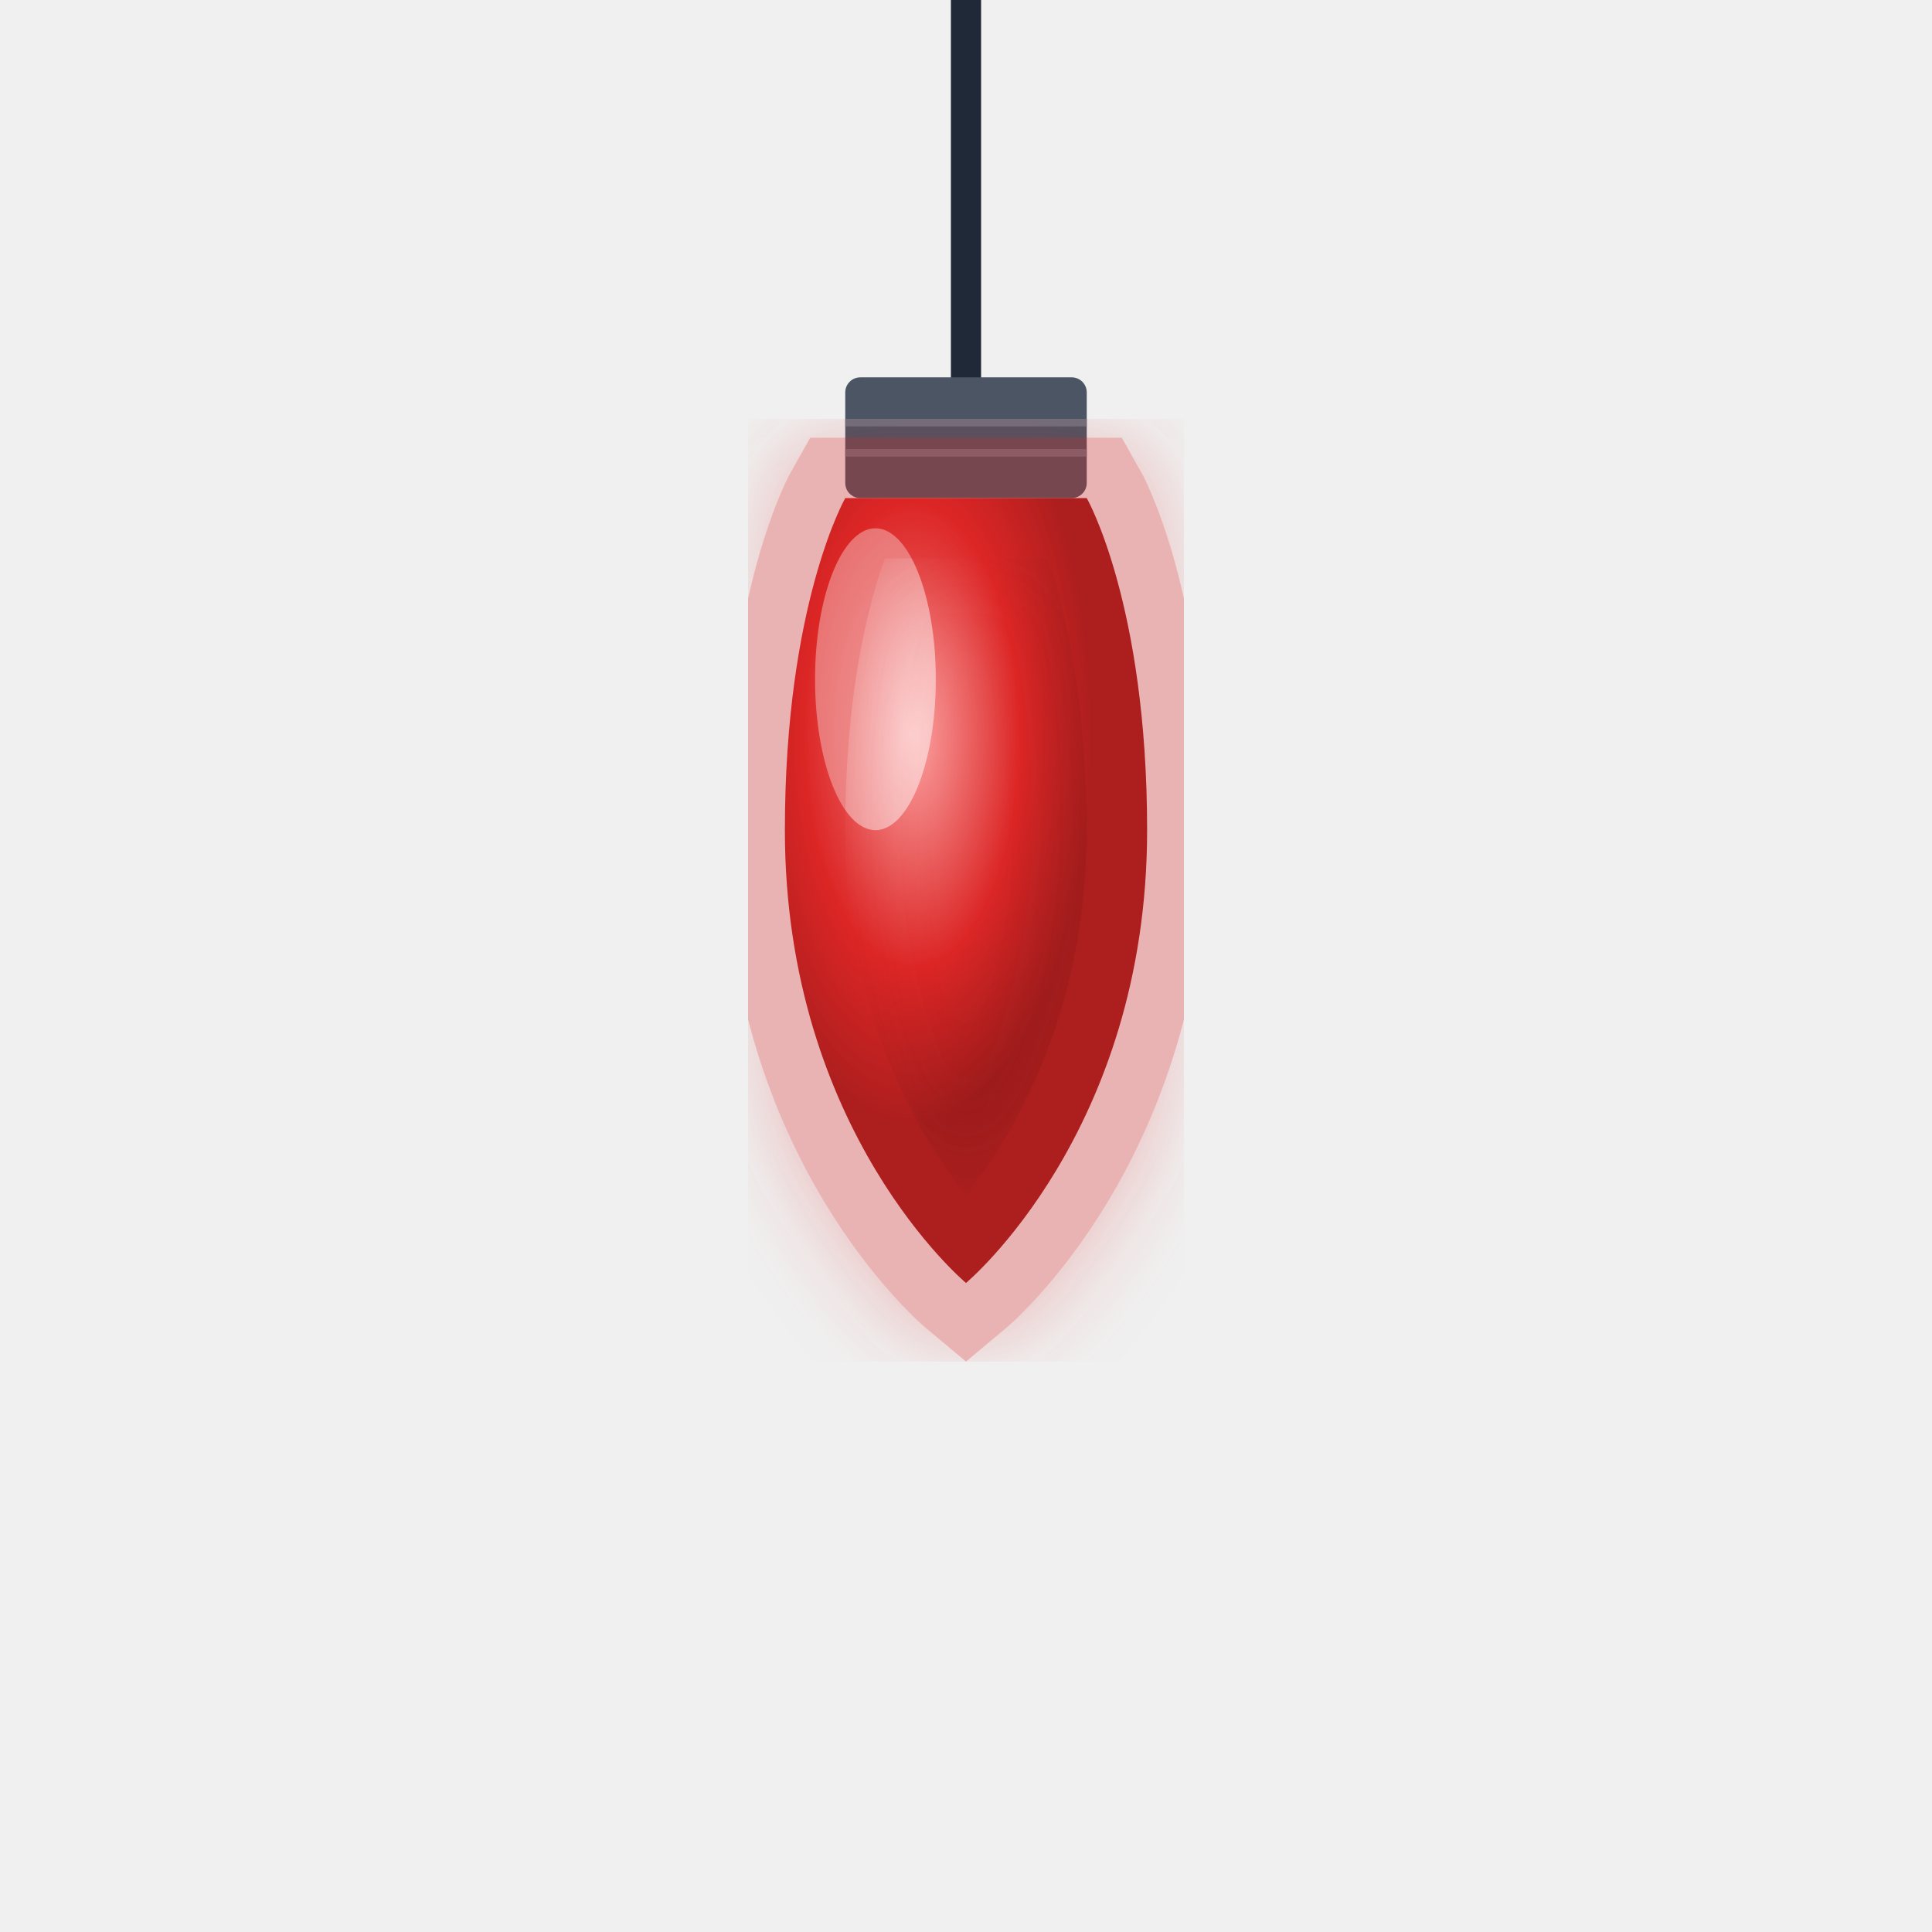
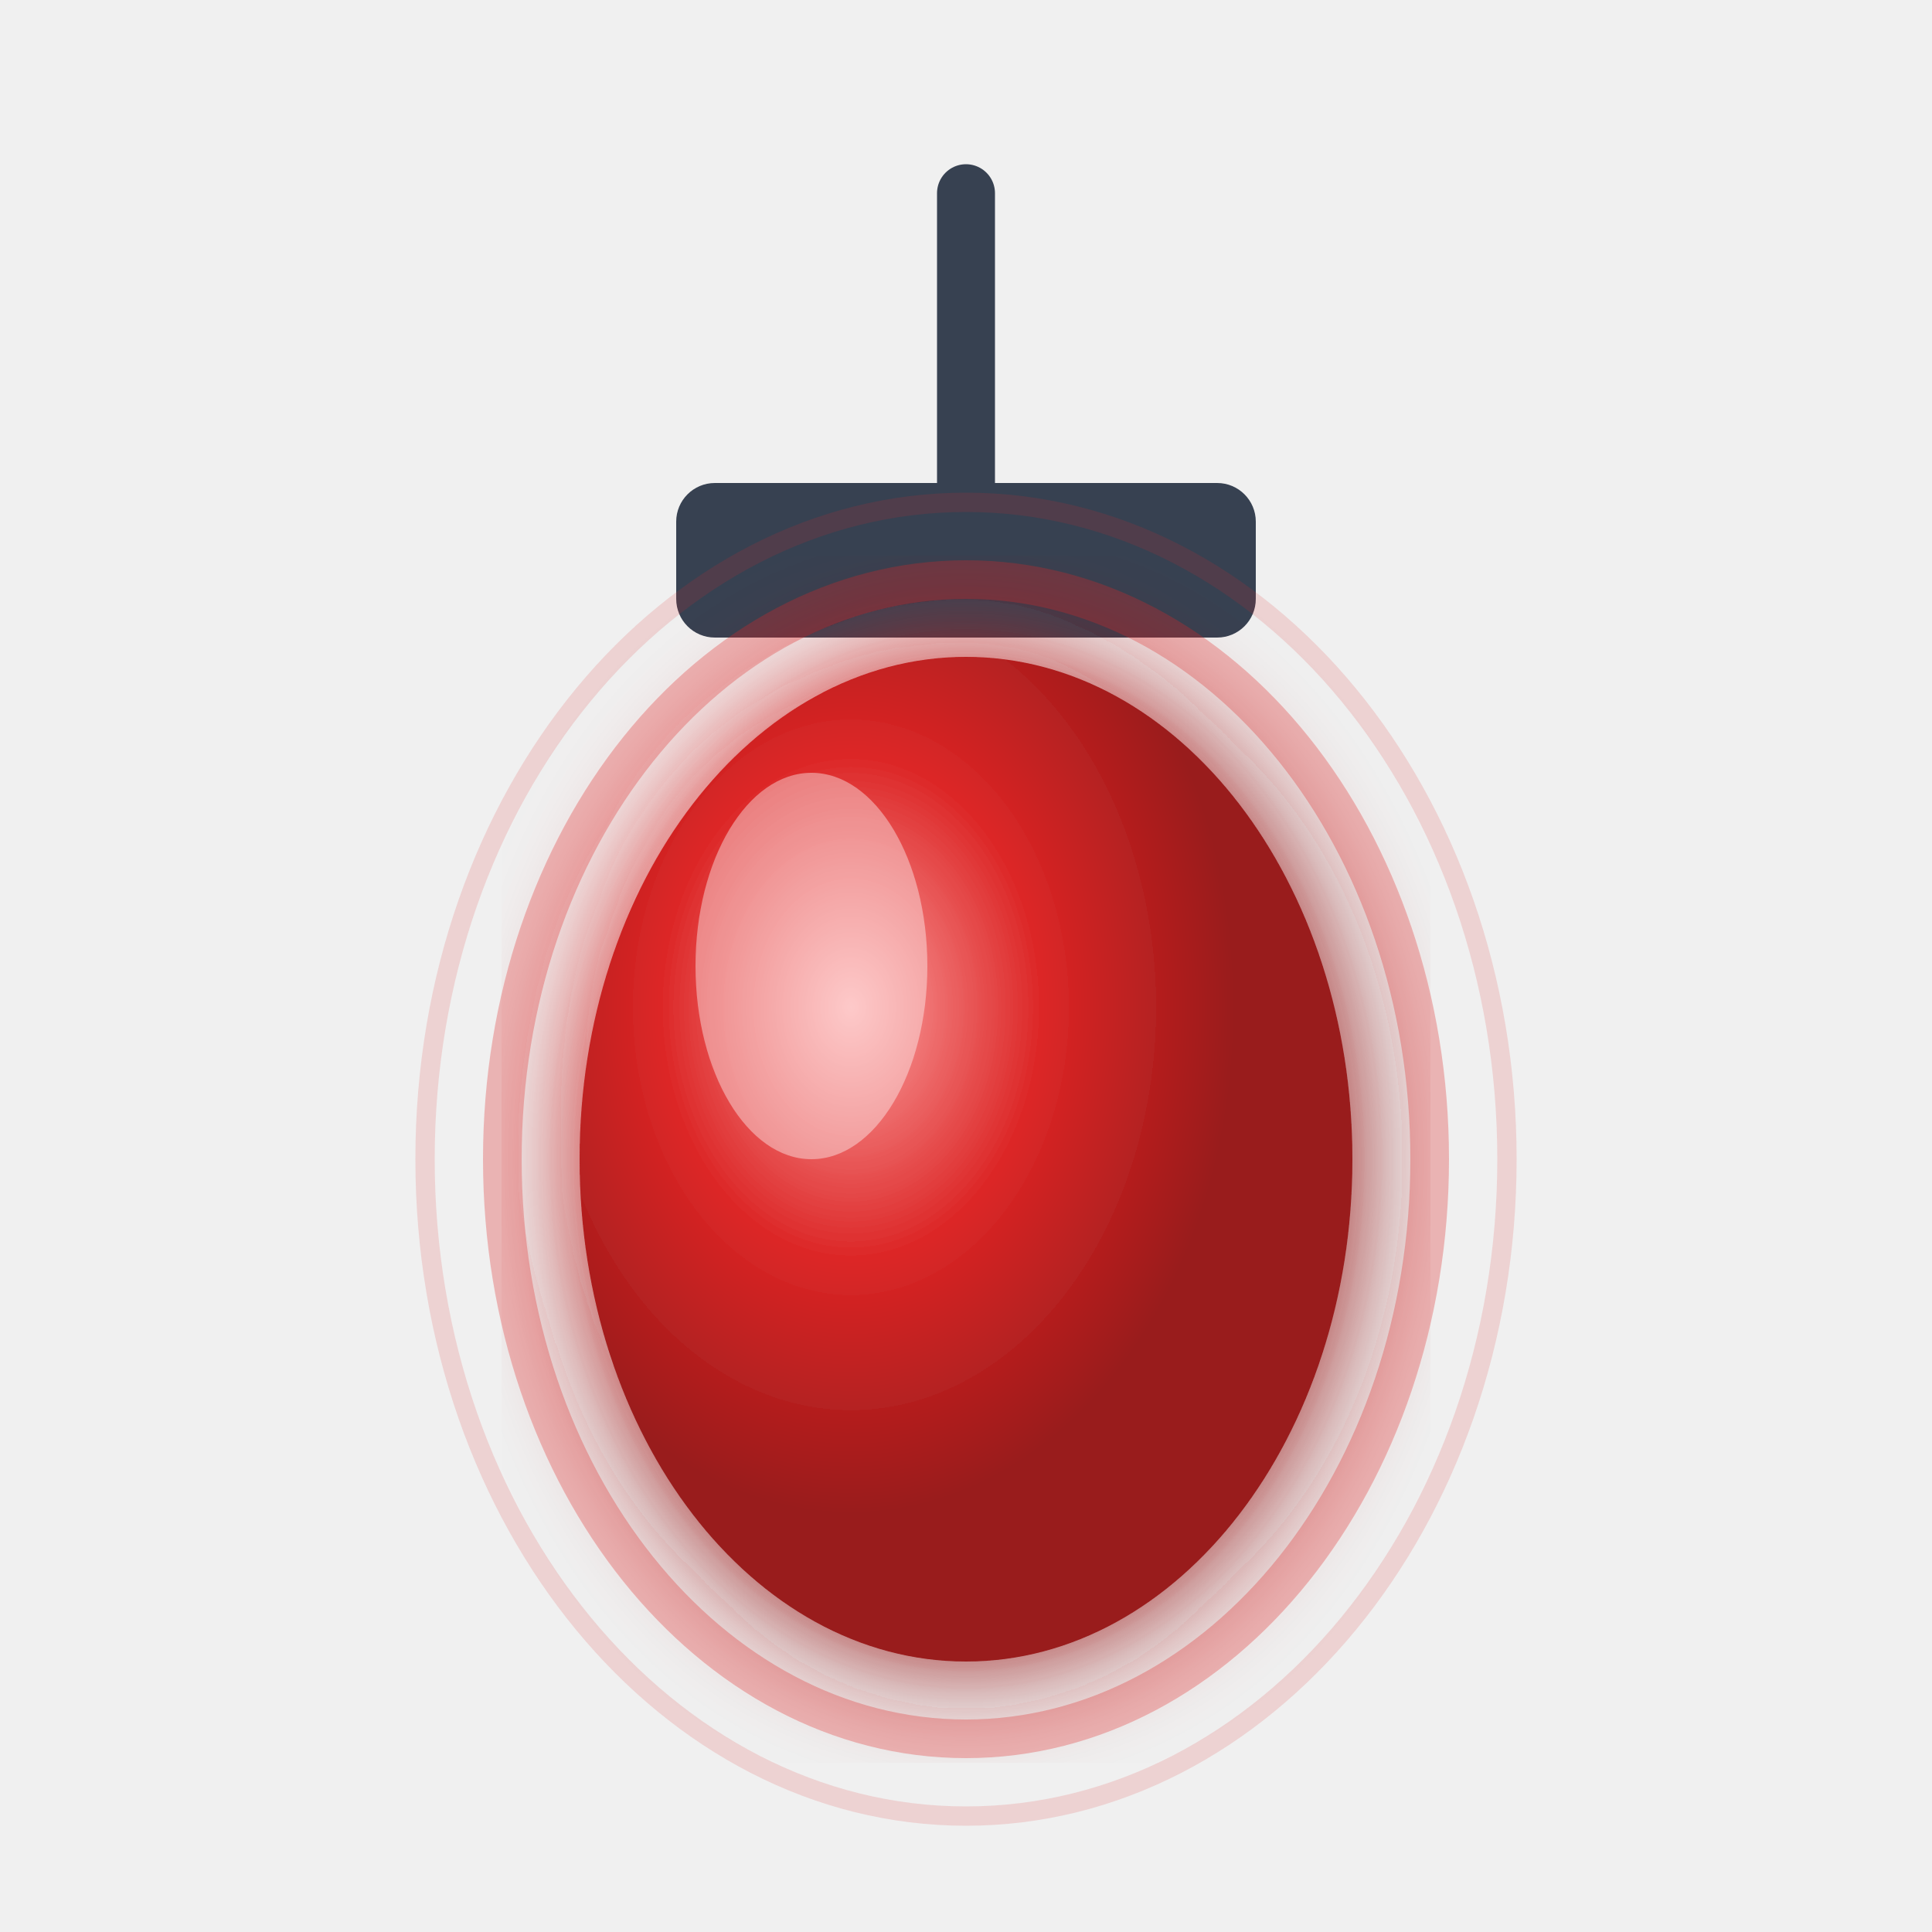
- <svg xmlns="http://www.w3.org/2000/svg" viewBox="0 0 128 128">
-   <line x1="64" y1="0" x2="64" y2="25" stroke="#1F2937" stroke-width="2" stroke-linecap="round" />
-   <rect x="56" y="25" width="16" height="8" rx="1" fill="#4B5563" />
-   <line x1="56" y1="28" x2="72" y2="28" stroke="#6B7280" stroke-width="0.5" />
-   <line x1="56" y1="30" x2="72" y2="30" stroke="#6B7280" stroke-width="0.5" />
-   <path d="M 56 33        C 56 33, 52 40, 52 55        C 52 75, 64 85, 64 85        C 64 85, 76 75, 76 55        C 76 40, 72 33, 72 33        Z" fill="url(#redGradient)" />
-   <ellipse cx="58" cy="45" rx="4" ry="10" fill="white" opacity="0.5" />
-   <path d="M 56 33        C 56 33, 52 40, 52 55        C 52 75, 64 85, 64 85        C 64 85, 76 75, 76 55        C 76 40, 72 33, 72 33        Z" fill="none" stroke="#DC2626" stroke-width="8" opacity="0.3" filter="url(#glow)" />
+ <svg xmlns="http://www.w3.org/2000/svg" viewBox="0 0 100 100">
+   <rect x="35" y="25" width="30" height="8" rx="2" fill="#374151" />
+   <line x1="50" y1="25" x2="50" y2="10" stroke="#374151" stroke-width="3" stroke-linecap="round" />
  <defs>
-     <radialGradient id="redGradient" cx="35%" cy="30%">
-       <stop offset="0%" style="stop-color:#FCA5A5" />
-       <stop offset="60%" style="stop-color:#DC2626" />
-       <stop offset="100%" style="stop-color:#991B1B" />
+     <radialGradient id="bulbGradient" cx="35%" cy="35%">
+       <stop offset="0%" style="stop-color:#FCA5A5;stop-opacity:1" />
+       <stop offset="50%" style="stop-color:#DC2626;stop-opacity:1" />
+       <stop offset="100%" style="stop-color:#991B1B;stop-opacity:1" />
    </radialGradient>
    <filter id="glow">
      <feGaussianBlur stdDeviation="3" result="coloredBlur" />
      <feMerge>
        <feMergeNode in="coloredBlur" />
        <feMergeNode in="SourceGraphic" />
      </feMerge>
    </filter>
  </defs>
+   <ellipse cx="50" cy="60" rx="20" ry="26" fill="url(#bulbGradient)" filter="url(#glow)" />
+   <ellipse cx="42" cy="50" rx="6" ry="10" fill="rgba(255,255,255,0.4)" />
+   <ellipse cx="50" cy="60" rx="24" ry="30" fill="none" stroke="#DC2626" stroke-width="2" opacity="0.3" />
+   <ellipse cx="50" cy="60" rx="28" ry="34" fill="none" stroke="#DC2626" stroke-width="1" opacity="0.15" />
</svg>
